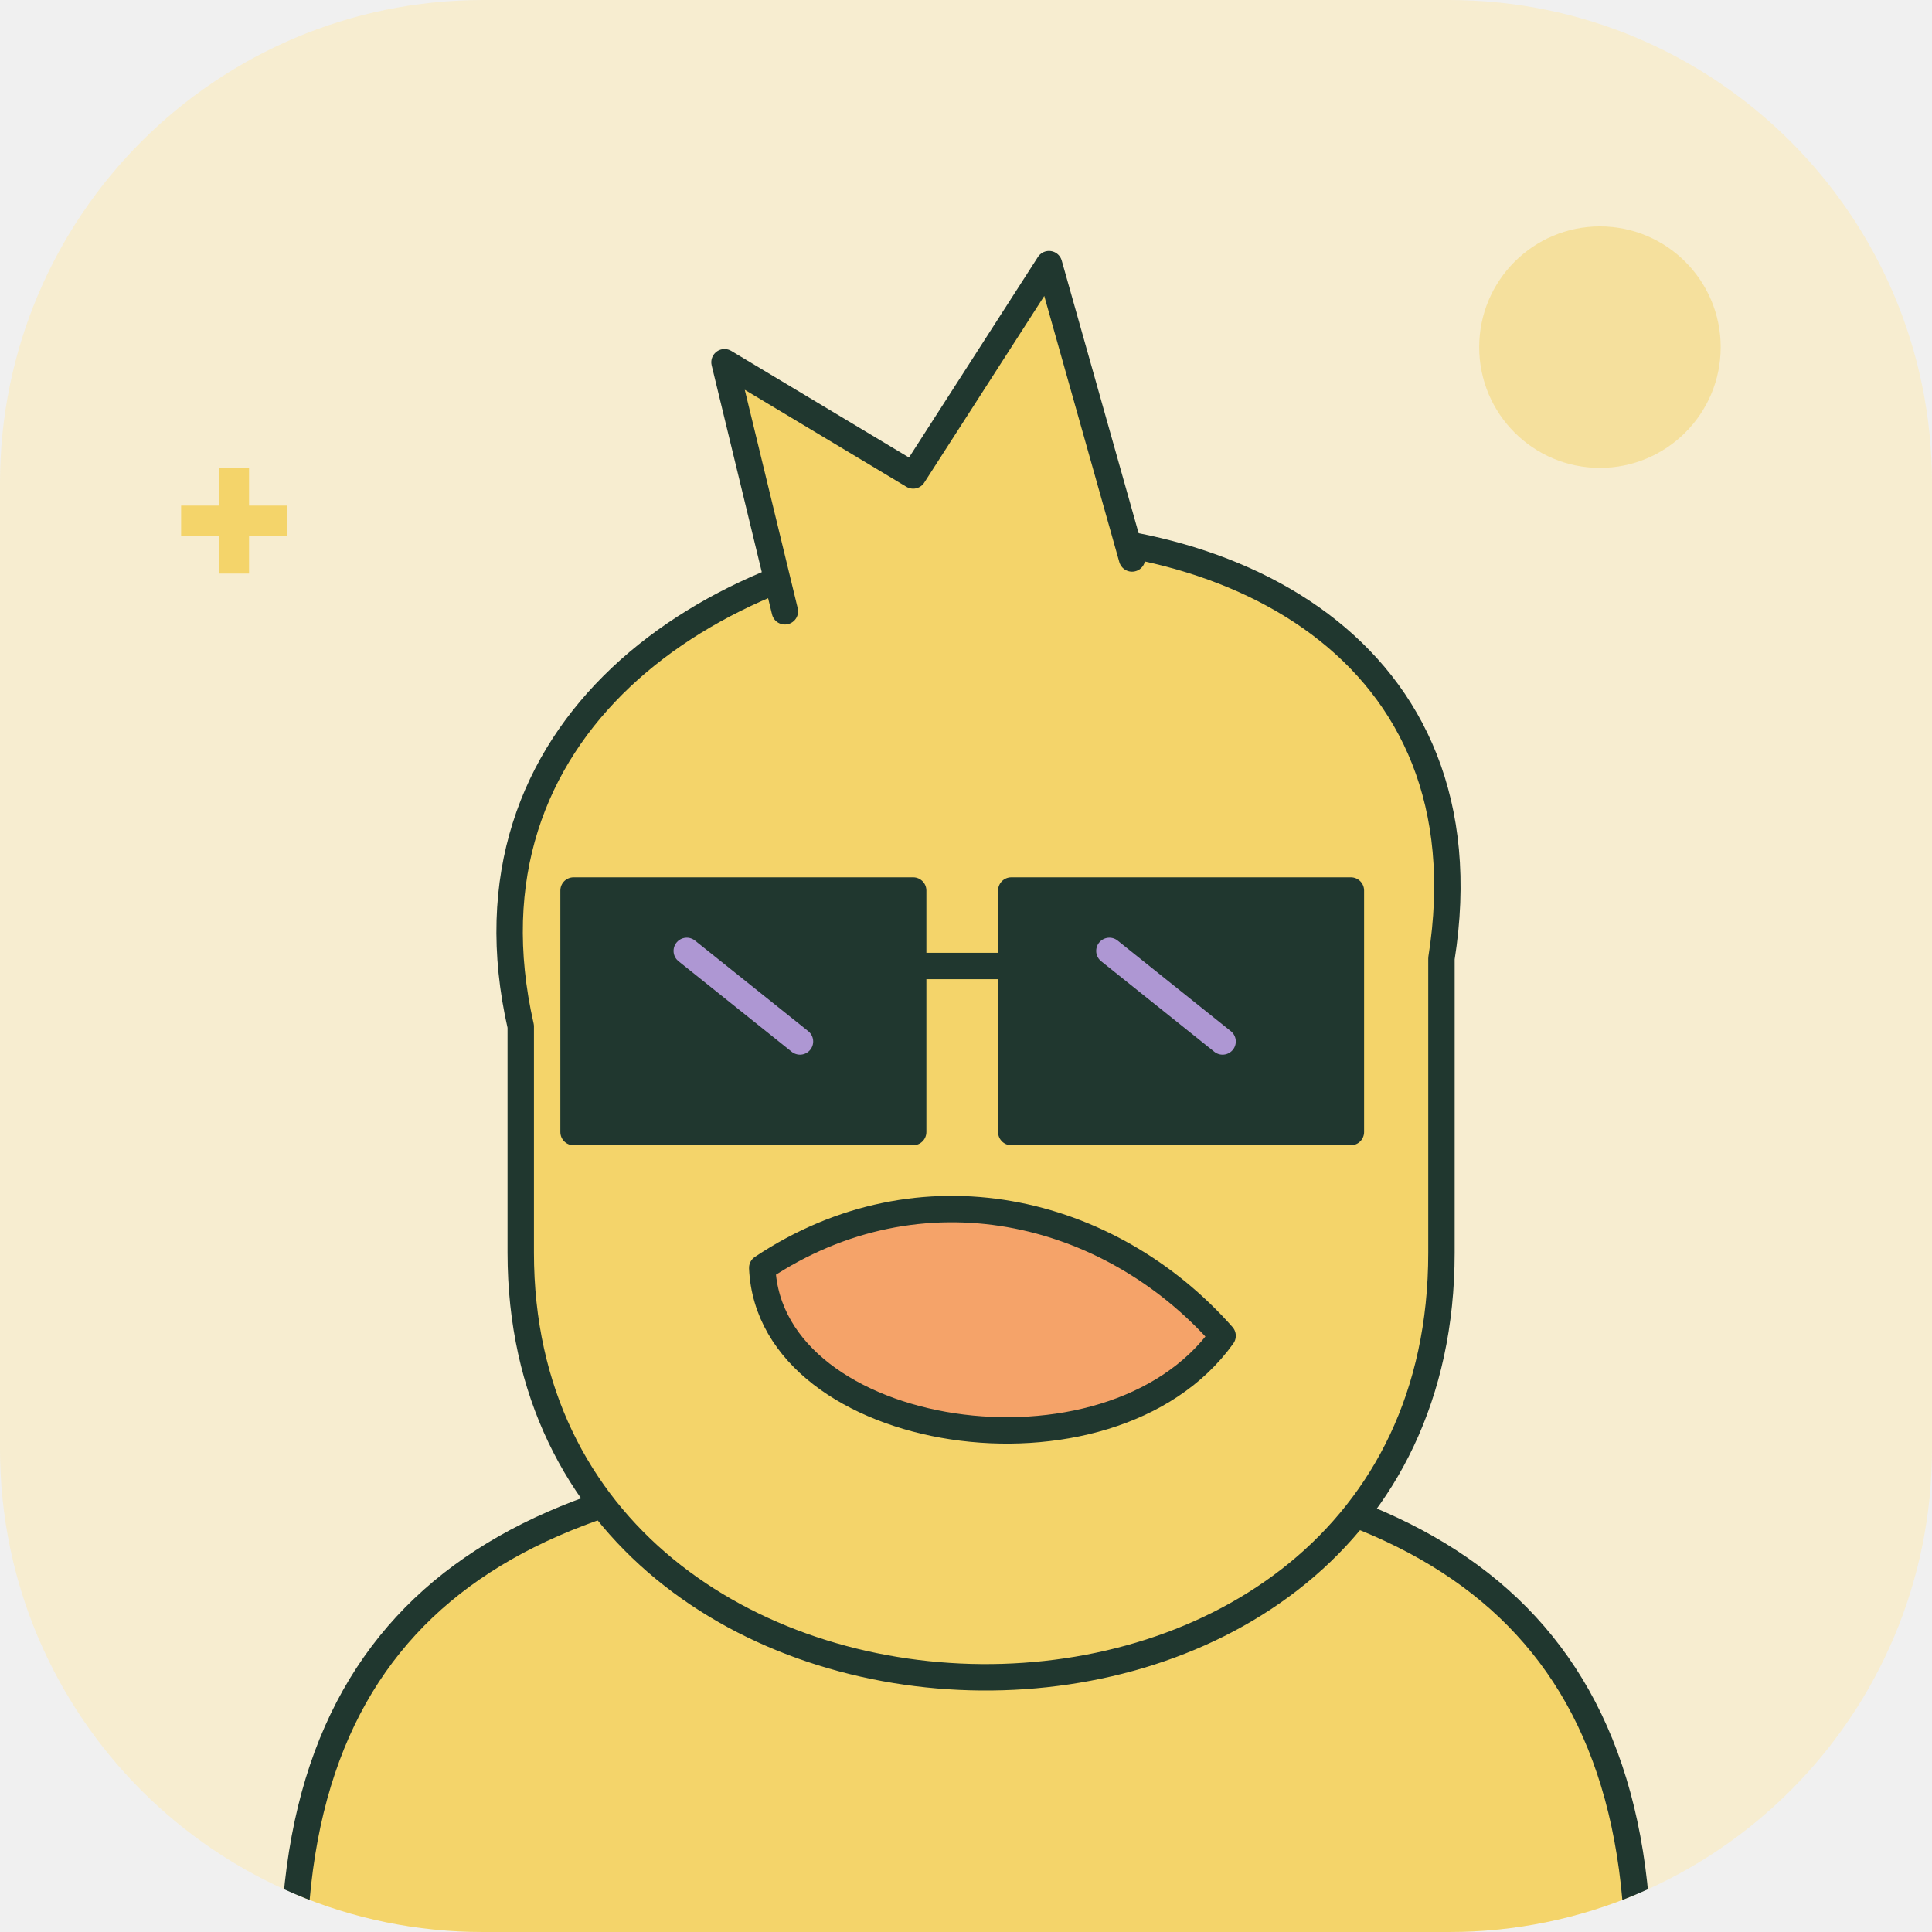
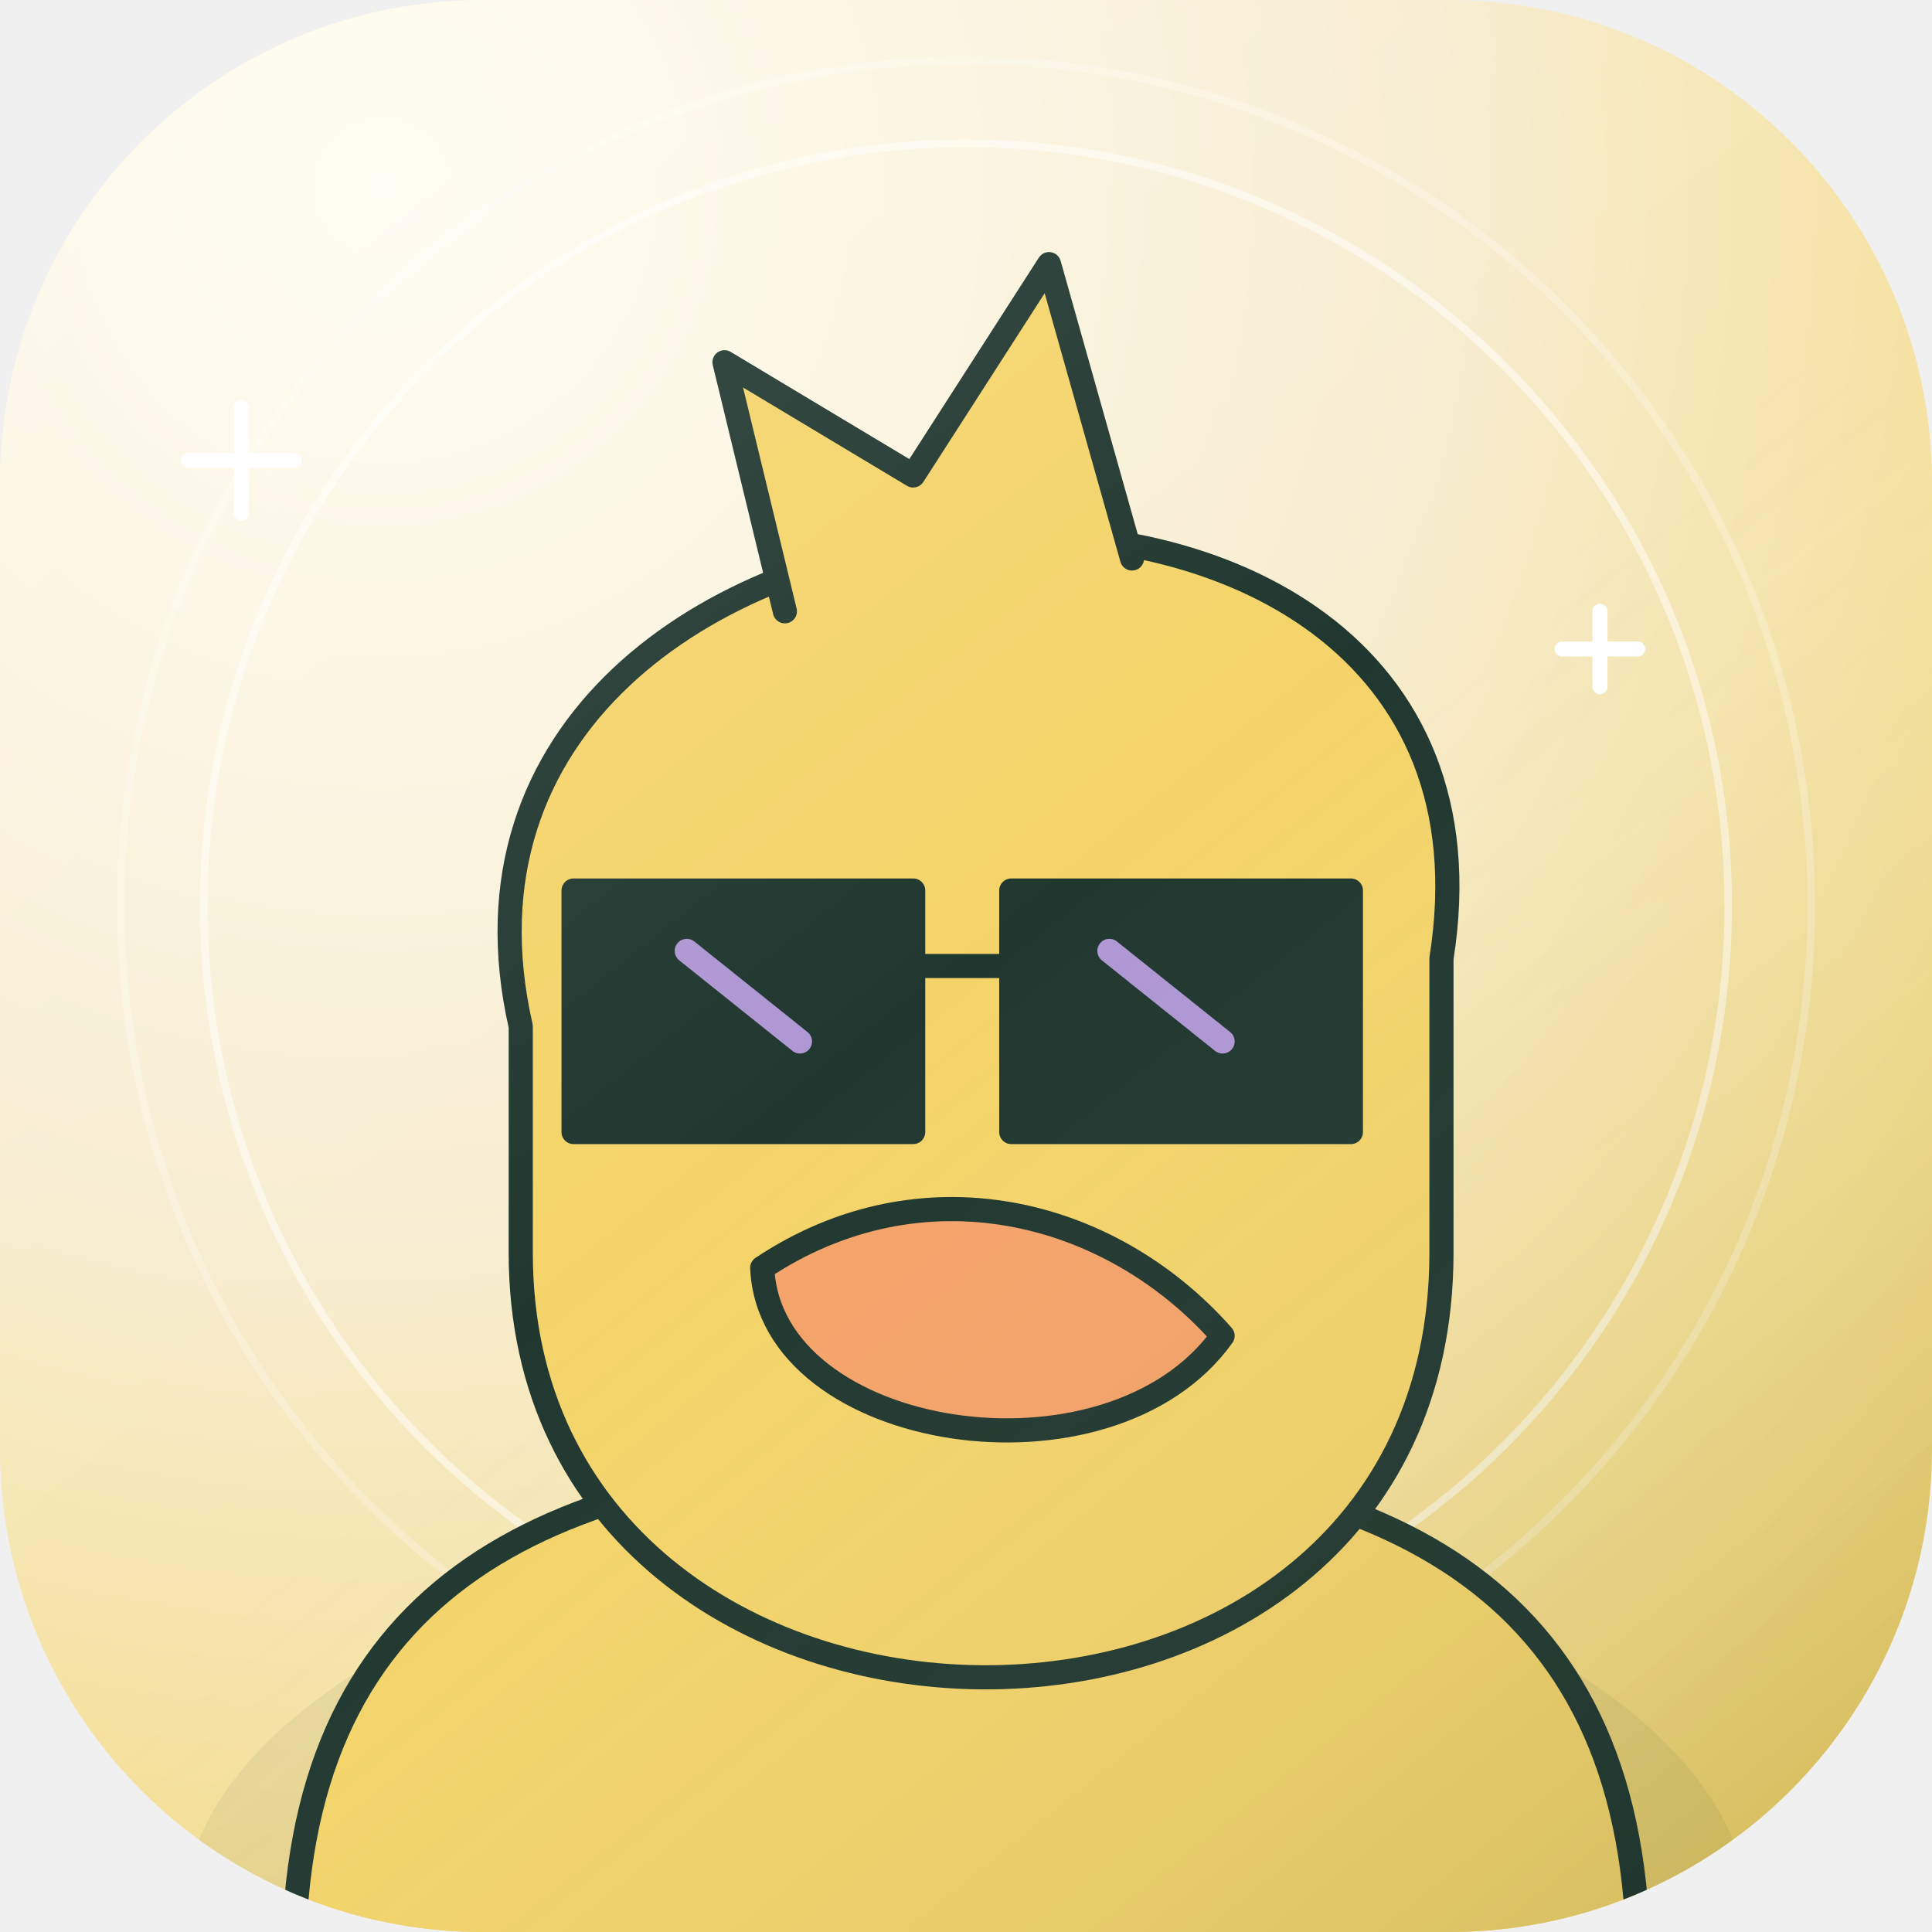
- <svg xmlns="http://www.w3.org/2000/svg" viewBox="0 0 256 256" width="256" height="256">
+ <svg xmlns="http://www.w3.org/2000/svg" viewBox="0 0 256 256" width="512" height="512">
  <defs>
    <clipPath id="crop">
      <rect width="256" height="256" rx="64" />
    </clipPath>
+     <radialGradient id="back" cx=".2" cy=".1" r="1.1">
+       <stop stop-color="#FFFCF1" />
+       <stop offset=".5" stop-color="#F7EDD0" />
+       <stop offset="1" stop-color="#F4D46A" />
+     </radialGradient>
+     <linearGradient id="light" x2=".8" y2="1">
+       <stop stop-color="#FFF" stop-opacity=".18" />
+       <stop offset=".55" stop-color="#FFF" stop-opacity="0" />
+       <stop offset="1" stop-color="#20372F" stop-opacity=".12" />
+     </linearGradient>
  </defs>
  <g clip-path="url(#crop)">
-     <rect width="256" height="256" fill="#F7EDD0" />
-     <circle cx="212" cy="46" r="16" fill="#F4D46A" opacity=".5" />
-     <path d="M24 69h14m-7-7v14" stroke="#F4D46A" stroke-width="4" />
-     <g stroke="#20372F" stroke-width="3.5" stroke-linecap="round" stroke-linejoin="round">
+     <rect width="256" height="256" fill="url(#back)" />
+     <circle cx="128" cy="120" r="101" fill="none" stroke="#FFF" stroke-opacity=".5" />
+     <circle cx="128" cy="120" r="112" fill="none" stroke="#FFF" stroke-opacity=".25" />
+     <ellipse cx="128" cy="255" rx="104" ry="53" fill="#20372F" opacity=".07" />
+     <path d="M25 61h14m-7-7v14m175 18h10m-5-5v10" stroke="#FFF" stroke-width="2" stroke-linecap="round" />
+     <g stroke="#20372F" stroke-width="3.2" stroke-linecap="round" stroke-linejoin="round">
      <path d="M39 256c2-47 35-63 89-63s87 16 89 63" fill="#F4D46A" />
      <path d="M69 136c-18-79 135-91 122-9v39c0 76-122 74-122 0Z" fill="#F4D46A" />
      <path d="m104 81-8-33 25 15 18-28 11 39" fill="#F4D46A" />
      <path d="M76 118h45v32H76Zm58 0h45v32h-45ZM121 128h13" fill="#20372F" />
      <path d="m91 126 15 12m41-12 15 12" stroke="#AE97D3" />
      <path d="M101 168c21-14 46-8 61 9-15 21-60 14-61-9Z" fill="#F5A369" />
    </g>
+     <rect width="256" height="256" fill="url(#light)" />
  </g>
</svg>
